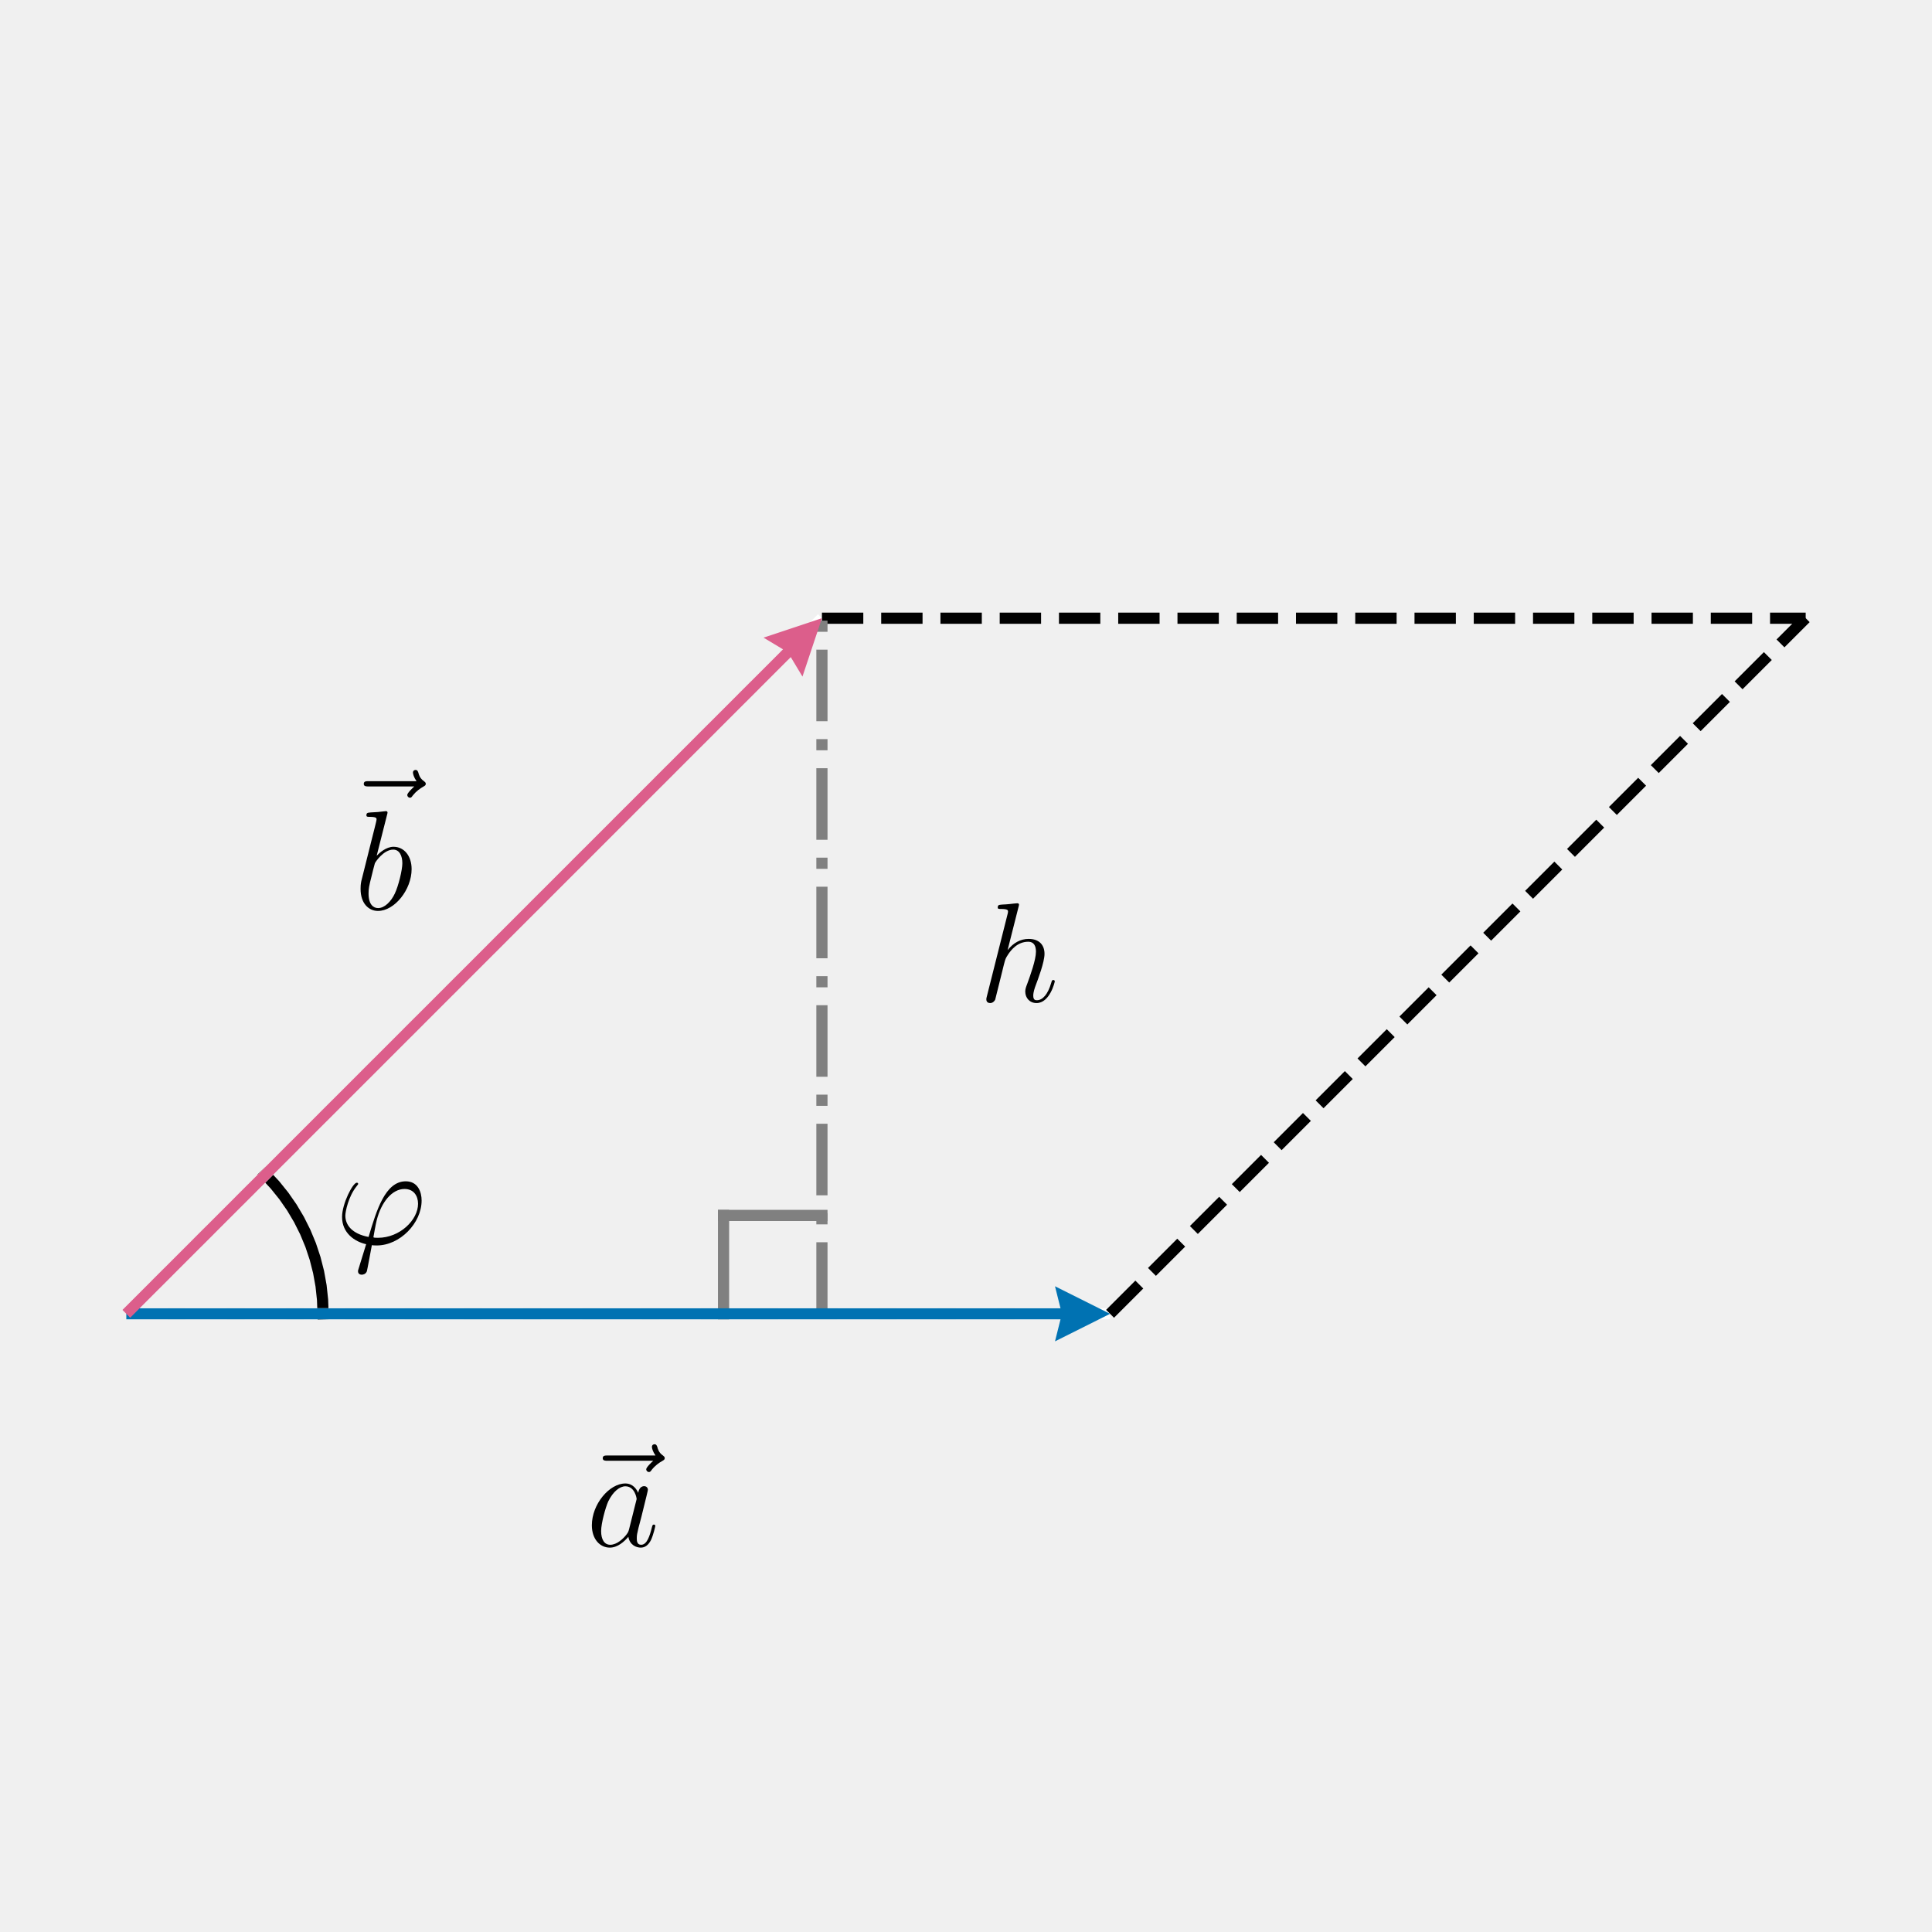
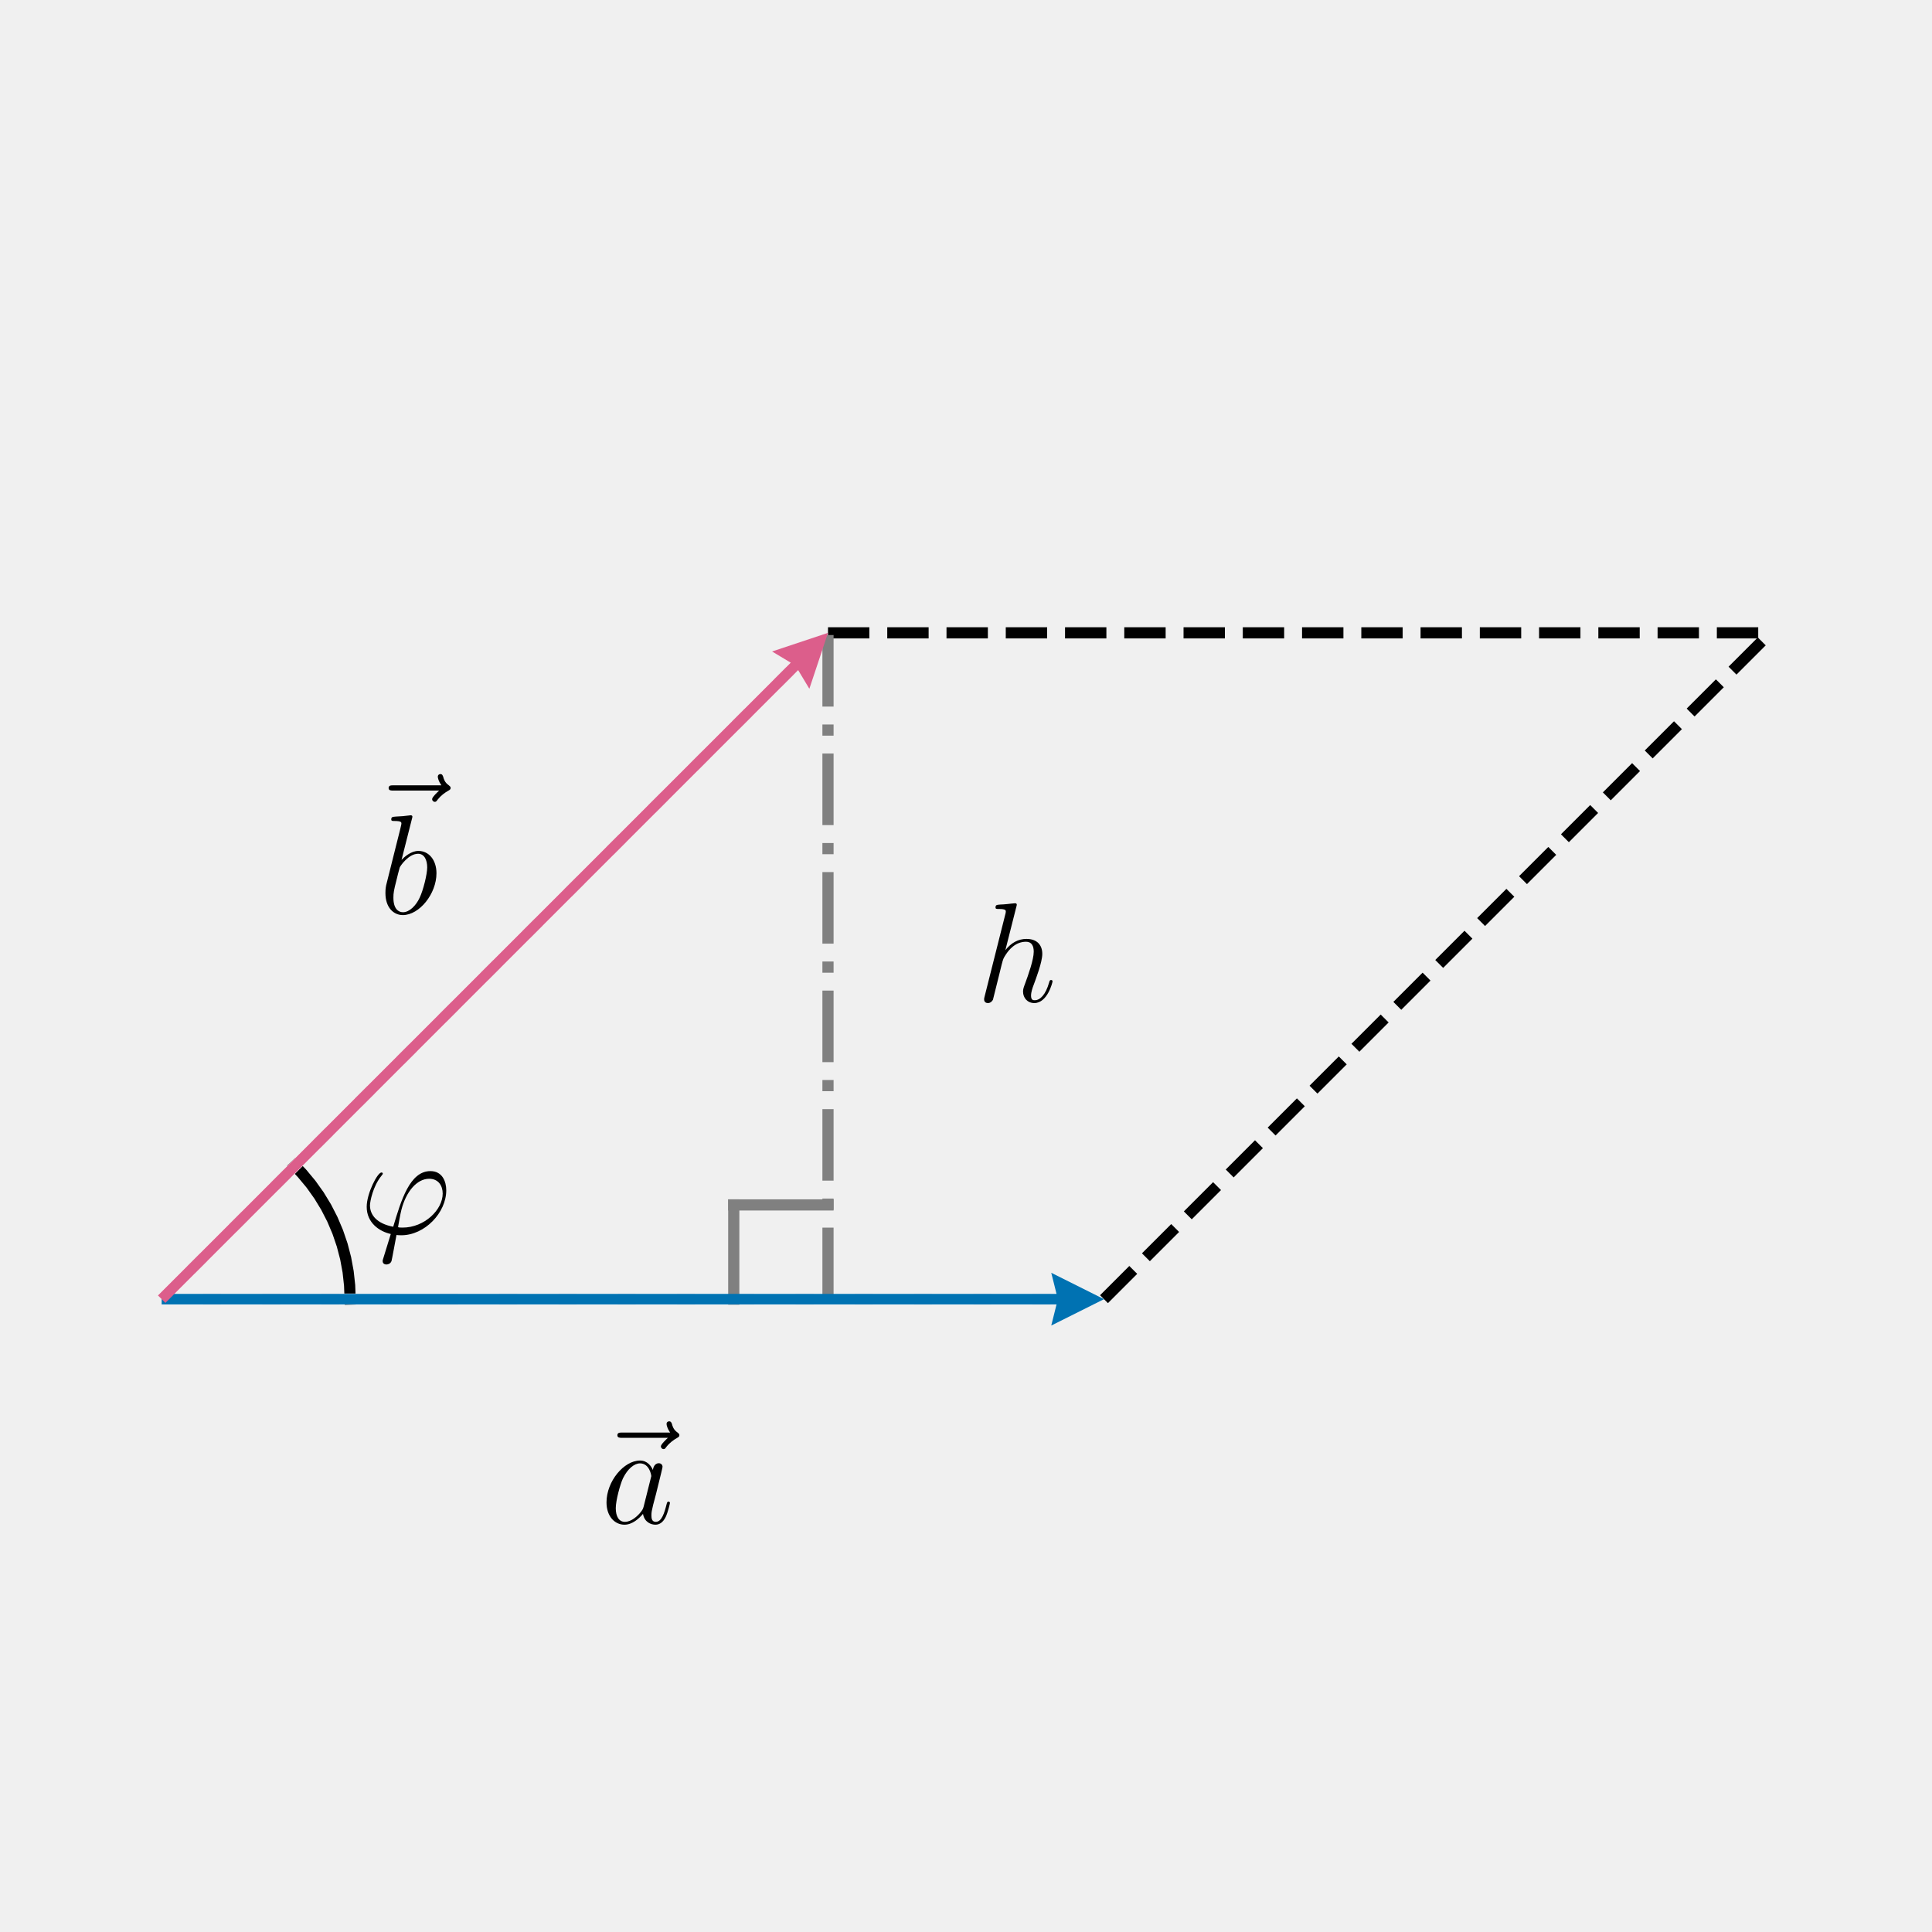
<svg xmlns="http://www.w3.org/2000/svg" xmlns:xlink="http://www.w3.org/1999/xlink" width="432pt" height="432pt" viewBox="0 0 432 432" version="1.1">
  <defs>
    <style type="text/css">*{stroke-linejoin: round; stroke-linecap: butt}</style>
  </defs>
  <g id="figure_1">
    <g id="patch_1">
      <path d="M 0 432  L 432 432  L 432 0  L 0 0  L 0 432  z " style="fill: none" />
    </g>
    <g id="axes_1">
      <g id="line2d_1">
-         <path d="M 72.237 293.771  L 72.125 290.633  L 71.79 287.51  L 71.232 284.42  L 70.455 281.377  L 69.464 278.397  L 68.262 275.496  L 66.856 272.687  L 65.253 269.986  L 63.462 267.407  L 61.492 264.961  L 59.352 262.663  L 59.352 262.663  " clip-path="url(#p6f3538a947)" style="fill: none; stroke: #000000; stroke-width: 2.5; stroke-linecap: square" />
+         <path d="M 78.291 290.497  L 78.178 287.426  L 77.843 284.371  L 77.286 281.349  L 76.51 278.376  L 75.519 275.467  L 74.319 272.638  L 72.916 269.904  L 71.318 267.28  L 69.533 264.778  L 67.57 262.414  L 65.947 260.698  L 65.947 260.698  " clip-path="url(#p4821b435f2)" style="fill: none; stroke: #000000; stroke-width: 2.5; stroke-linecap: square" />
      </g>
      <g id="line2d_2">
-         <path d="M 28.243 293.771  L 248.214 293.771  " clip-path="url(#p6f3538a947)" style="fill: none; stroke-dasharray: 9.25,4; stroke-dashoffset: 0; stroke: #ffffff; stroke-width: 2.5" />
+         <path d="M 36.149 290.497  L 246.858 290.497  " clip-path="url(#p4821b435f2)" style="fill: none; stroke-dasharray: 9.25,4; stroke-dashoffset: 0; stroke: #ffffff; stroke-width: 2.5" />
      </g>
      <g id="line2d_3">
-         <path d="M 28.243 293.771  L 183.786 138.229  " clip-path="url(#p6f3538a947)" style="fill: none; stroke-dasharray: 9.25,4; stroke-dashoffset: 0; stroke: #ffffff; stroke-width: 2.5" />
+         <path d="M 36.149 290.497  L 185.142 141.503  " clip-path="url(#p4821b435f2)" style="fill: none; stroke-dasharray: 9.25,4; stroke-dashoffset: 0; stroke: #ffffff; stroke-width: 2.5" />
      </g>
      <g id="line2d_4">
-         <path d="M 248.214 293.771  L 403.757 138.229  " clip-path="url(#p6f3538a947)" style="fill: none; stroke-dasharray: 9.25,4; stroke-dashoffset: 0; stroke: #000000; stroke-width: 2.5" />
+         <path d="M 246.858 290.497  L 395.851 141.503  " clip-path="url(#p4821b435f2)" style="fill: none; stroke-dasharray: 9.25,4; stroke-dashoffset: 0; stroke: #000000; stroke-width: 2.5" />
      </g>
      <g id="line2d_5">
-         <path d="M 183.786 138.229  L 403.757 138.229  " clip-path="url(#p6f3538a947)" style="fill: none; stroke-dasharray: 9.25,4; stroke-dashoffset: 0; stroke: #000000; stroke-width: 2.5" />
+         <path d="M 185.142 141.503  L 395.851 141.503  " clip-path="url(#p4821b435f2)" style="fill: none; stroke-dasharray: 9.25,4; stroke-dashoffset: 0; stroke: #000000; stroke-width: 2.5" />
      </g>
      <g id="line2d_6">
-         <path d="M 183.786 293.771  L 183.786 138.229  " clip-path="url(#p6f3538a947)" style="fill: none; stroke-dasharray: 16,4,2.5,4; stroke-dashoffset: 0; stroke: #808080; stroke-width: 2.5" />
+         <path d="M 185.142 290.497  L 185.142 141.503  " clip-path="url(#p4821b435f2)" style="fill: none; stroke-dasharray: 16,4,2.5,4; stroke-dashoffset: 0; stroke: #808080; stroke-width: 2.5" />
      </g>
      <g id="line2d_7">
-         <path d="M 161.789 293.771  L 161.789 271.774  " clip-path="url(#p6f3538a947)" style="fill: none; stroke: #808080; stroke-width: 2.5; stroke-linecap: square" />
+         <path d="M 164.072 290.497  L 164.072 269.426  " clip-path="url(#p4821b435f2)" style="fill: none; stroke: #808080; stroke-width: 2.5; stroke-linecap: square" />
      </g>
      <g id="line2d_8">
-         <path d="M 161.789 271.774  L 183.786 271.774  " clip-path="url(#p6f3538a947)" style="fill: none; stroke: #808080; stroke-width: 2.5; stroke-linecap: square" />
+         <path d="M 164.072 269.426  L 185.142 269.426  " clip-path="url(#p4821b435f2)" style="fill: none; stroke: #808080; stroke-width: 2.5; stroke-linecap: square" />
      </g>
      <g id="text_1">
-         <g transform="translate(129.004 345.7347) scale(0.32 -0.32)">
+         <g transform="translate(132.2786 340.6077) scale(0.32 -0.32)">
          <defs>
            <path id="CMMI12-7e" d="M 3424 3835  C 3347 3764 3110 3540 3110 3451  C 3110 3387 3168 3329 3232 3329  C 3290 3329 3315 3368 3360 3432  C 3514 3624 3686 3745 3834 3828  C 3898 3867 3942 3886 3942 3956  C 3942 4014 3891 4046 3853 4078  C 3674 4200 3629 4372 3610 4449  C 3590 4500 3571 4577 3482 4577  C 3443 4577 3366 4552 3366 4456  C 3366 4398 3405 4244 3526 4072  L 1376 4072  C 1267 4072 1158 4072 1158 3950  C 1158 3835 1274 3835 1376 3835  L 3424 3835  z " transform="scale(0.015625)" />
            <path id="CMMI12-61" d="M 1926 760  C 1894 651 1894 639 1805 517  C 1664 338 1382 64 1082 64  C 819 64 672 300 672 677  C 672 1028 870 1743 992 2012  C 1210 2459 1510 2689 1760 2689  C 2182 2689 2266 2165 2266 2114  C 2266 2108 2246 2024 2240 2012  L 1926 760  z M 2336 2395  C 2266 2561 2093 2816 1760 2816  C 1037 2816 256 1884 256 939  C 256 307 627 -64 1062 -64  C 1414 -64 1715 211 1894 422  C 1958 45 2259 -64 2451 -64  C 2643 -64 2797 51 2912 281  C 3014 498 3104 888 3104 913  C 3104 945 3078 971 3040 971  C 2982 971 2976 939 2950 843  C 2854 466 2733 64 2470 64  C 2285 64 2272 230 2272 358  C 2272 505 2291 575 2349 824  C 2394 984 2426 1124 2477 1309  C 2714 2267 2771 2497 2771 2535  C 2771 2625 2701 2695 2605 2695  C 2400 2695 2349 2472 2336 2395  z " transform="scale(0.015625)" />
          </defs>
          <use xlink:href="#CMMI12-7e" transform="scale(0.996264)" />
          <use xlink:href="#CMMI12-61" transform="translate(6.445738 0) scale(0.996264)" />
        </g>
      </g>
      <g id="text_2">
-         <g transform="translate(75.57152 203.3702) scale(0.32 -0.32)">
+         <g transform="translate(81.12868 204.2963) scale(0.32 -0.32)">
          <defs>
            <path id="CMMI12-62" d="M 1478 4257  C 1485 4283 1498 4321 1498 4352  C 1498 4416 1434 4416 1421 4416  C 1414 4416 1184 4393 1069 4377  C 960 4377 864 4358 749 4358  C 595 4345 550 4339 550 4224  C 550 4160 614 4160 678 4160  C 1005 4160 1005 4103 1005 4040  C 1005 3996 954 3811 928 3696  L 774 3085  C 710 2831 346 1387 320 1272  C 288 1114 288 1005 288 922  C 288 274 653 -64 1069 -64  C 1811 -64 2579 888 2579 1814  C 2579 2401 2246 2816 1766 2816  C 1434 2816 1133 2542 1011 2414  L 1478 4257  z M 1075 64  C 870 64 646 217 646 715  C 646 926 666 1047 781 1494  C 800 1577 902 1986 928 2069  C 941 2120 1318 2689 1754 2689  C 2035 2689 2163 2408 2163 2076  C 2163 1769 1984 1047 1824 715  C 1664 370 1370 64 1075 64  z " transform="scale(0.015625)" />
          </defs>
          <use xlink:href="#CMMI12-7e" transform="translate(0 26.29016) scale(0.996264)" />
          <use xlink:href="#CMMI12-62" transform="translate(11.31174 0) scale(0.996264)" />
        </g>
      </g>
      <g id="text_3">
-         <g transform="translate(74.92214 278.1703) scale(0.32 -0.32)">
+         <g transform="translate(80.43175 275.8882) scale(0.32 -0.32)">
          <defs>
            <path id="CMMI12-27" d="M 1926 280  C 1818 280 1722 280 1722 312  C 1722 325 1830 926 1869 1067  C 2074 1884 2560 2472 3117 2472  C 3533 2472 3725 2159 3725 1808  C 3725 1080 2906 280 1926 280  z M 1651 -51  C 1690 -57 1754 -64 1869 -64  C 2918 -64 3885 945 3885 1954  C 3885 2344 3712 2816 3174 2816  C 2253 2816 1862 1519 1504 318  C 768 458 461 848 461 1276  C 461 1449 595 2133 966 2592  C 1037 2676 1037 2689 1037 2702  C 1037 2753 986 2753 973 2753  C 800 2753 314 1820 314 1213  C 314 497 877 107 1395 -7  L 1062 -1088  C 1030 -1184 1030 -1196 1030 -1222  C 1030 -1376 1184 -1376 1197 -1376  C 1261 -1376 1376 -1351 1427 -1223  C 1446 -1166 1626 -178 1651 -51  z " transform="scale(0.015625)" />
          </defs>
          <use xlink:href="#CMMI12-27" transform="scale(0.996264)" />
        </g>
      </g>
      <g id="text_4">
-         <g transform="translate(218.7954 223.9691) scale(0.32 -0.32)">
+         <g transform="translate(218.2994 223.9691) scale(0.32 -0.32)">
          <defs>
            <path id="CMMI12-68" d="M 1798 4257  C 1805 4283 1818 4321 1818 4352  C 1818 4416 1754 4416 1741 4416  C 1734 4416 1421 4388 1389 4380  C 1280 4373 1184 4358 1069 4358  C 909 4345 864 4339 864 4224  C 864 4160 915 4160 1005 4160  C 1318 4160 1325 4103 1325 4040  C 1325 4002 1312 3951 1306 3932  L 378 248  C 352 152 352 140 352 101  C 352 -38 461 -64 525 -64  C 634 -64 717 19 749 89  L 1037 1245  C 1069 1386 1107 1520 1139 1660  C 1210 1929 1210 1935 1331 2120  C 1453 2305 1741 2689 2234 2689  C 2490 2689 2579 2497 2579 2242  C 2579 1884 2330 1188 2189 805  C 2131 651 2099 568 2099 453  C 2099 166 2298 -64 2605 -64  C 3200 -64 3424 875 3424 913  C 3424 945 3398 971 3360 971  C 3302 971 3296 952 3264 843  C 3117 332 2880 64 2624 64  C 2560 64 2458 64 2458 269  C 2458 436 2534 640 2560 710  C 2675 1018 2963 1773 2963 2145  C 2963 2528 2739 2816 2253 2816  C 1888 2816 1568 2644 1306 2312  L 1798 4257  z " transform="scale(0.015625)" />
          </defs>
          <use xlink:href="#CMMI12-68" transform="scale(0.996264)" />
        </g>
      </g>
      <g id="Quiver_1">
-         <path d="M 28.243 292.54  L 237.133 292.54  L 235.902 287.615  L 248.214 293.771  L 235.902 299.927  L 237.133 295.003  L 28.243 295.003  L 28.243 292.54  " clip-path="url(#p6f3538a947)" style="fill: #0072b2" />
+         <path d="M 36.149 289.317  L 236.243 289.317  L 235.064 284.6  L 246.858 290.497  L 235.064 296.394  L 236.243 291.676  L 36.149 291.676  L 36.149 289.317  " clip-path="url(#p4821b435f2)" style="fill: #0072b2" />
      </g>
      <g id="Quiver_2">
-         <path d="M 27.373 292.901  L 175.08 145.193  L 170.727 142.582  L 183.786 138.229  L 179.433 151.287  L 176.821 146.934  L 29.114 294.642  L 27.373 292.901  " clip-path="url(#p6f3538a947)" style="fill: #dc5e8b" />
+         <path d="M 35.315 289.663  L 176.803 148.175  L 172.633 145.673  L 185.142 141.503  L 180.973 154.012  L 178.471 149.843  L 36.983 291.331  L 35.315 289.663  " clip-path="url(#p4821b435f2)" style="fill: #dc5e8b" />
      </g>
    </g>
  </g>
  <defs>
-     <clipPath id="p6f3538a947">
-       <rect x="10.8" y="10.8" width="410.4" height="410.4" />
+     <clipPath id="p4821b435f2">
+       <rect x="19.44" y="19.44" width="393.12" height="393.12" />
    </clipPath>
  </defs>
</svg>
